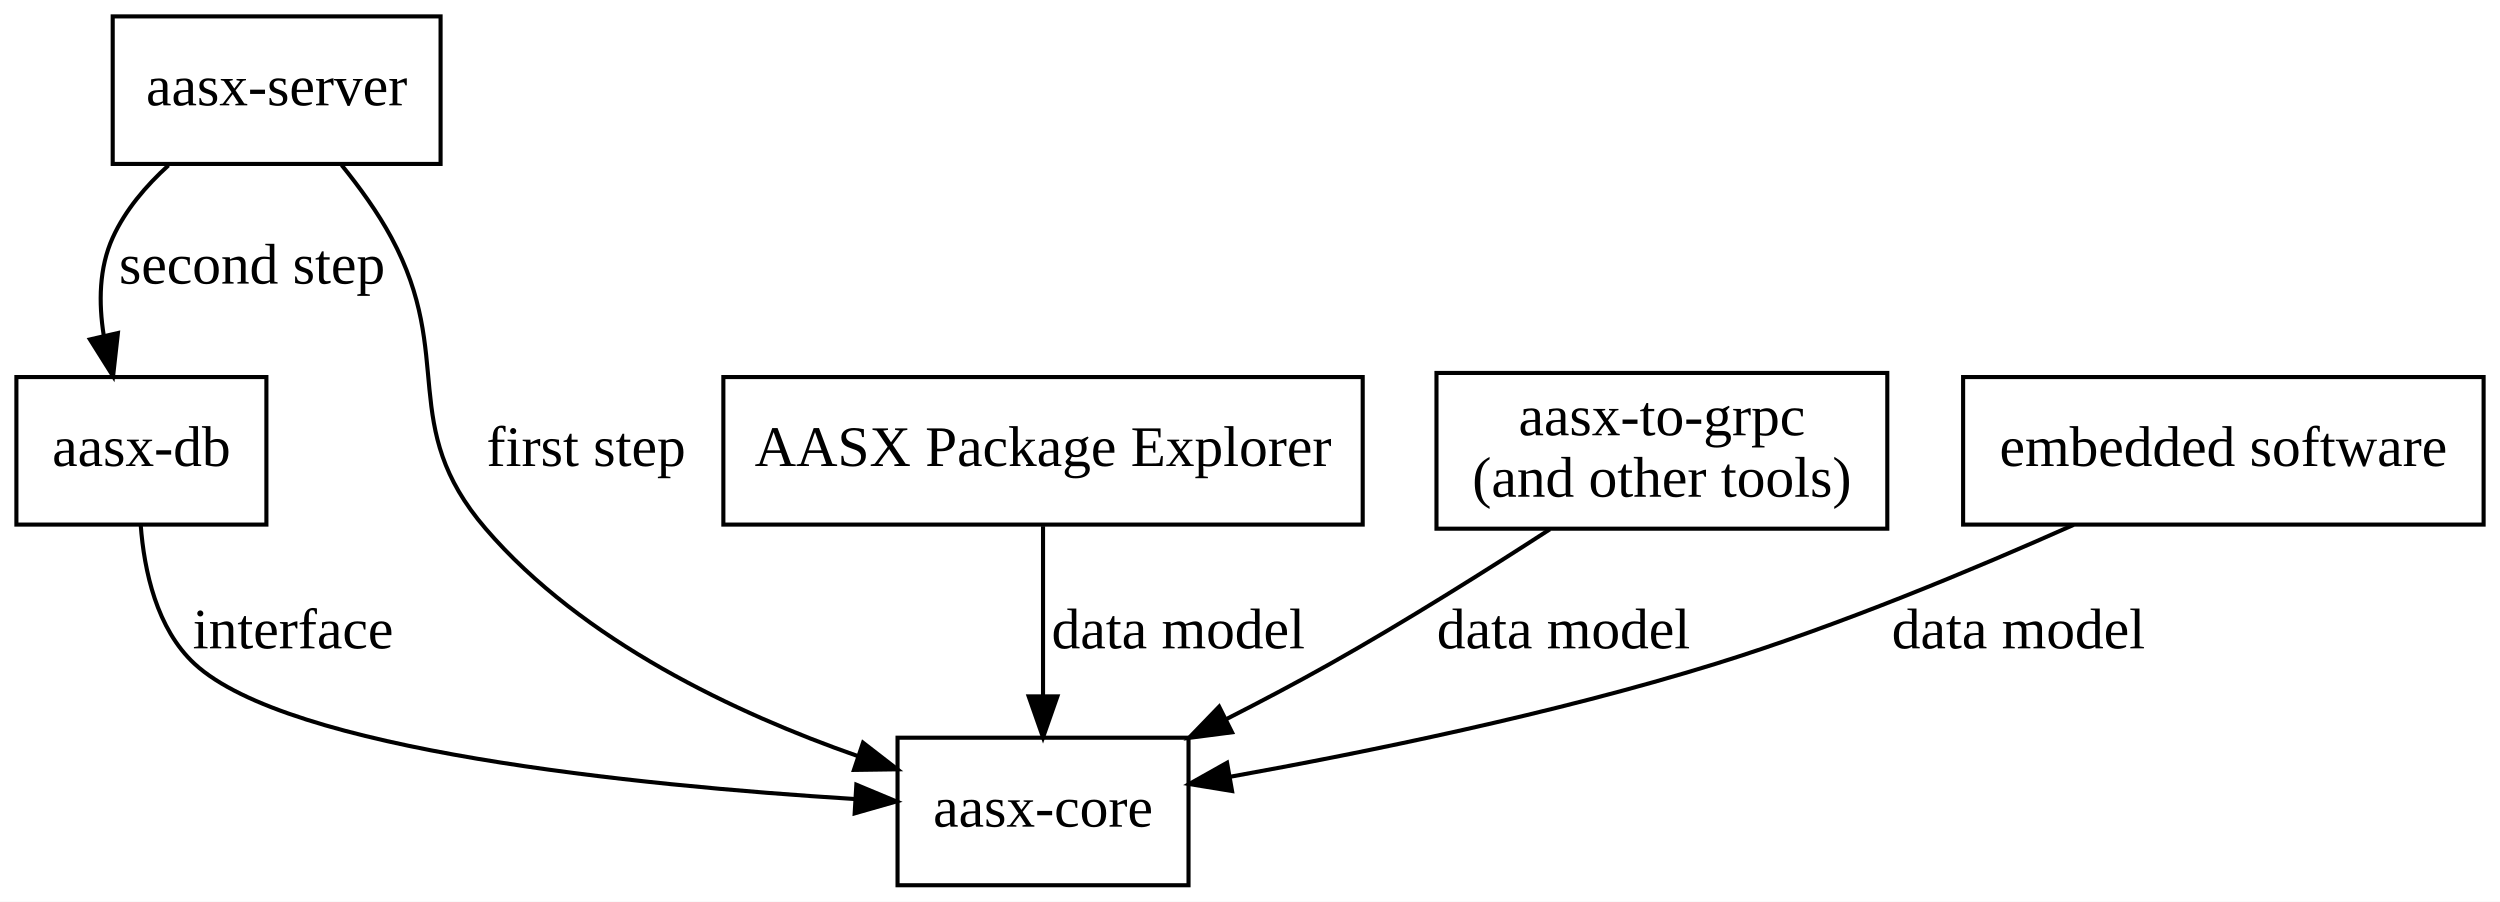
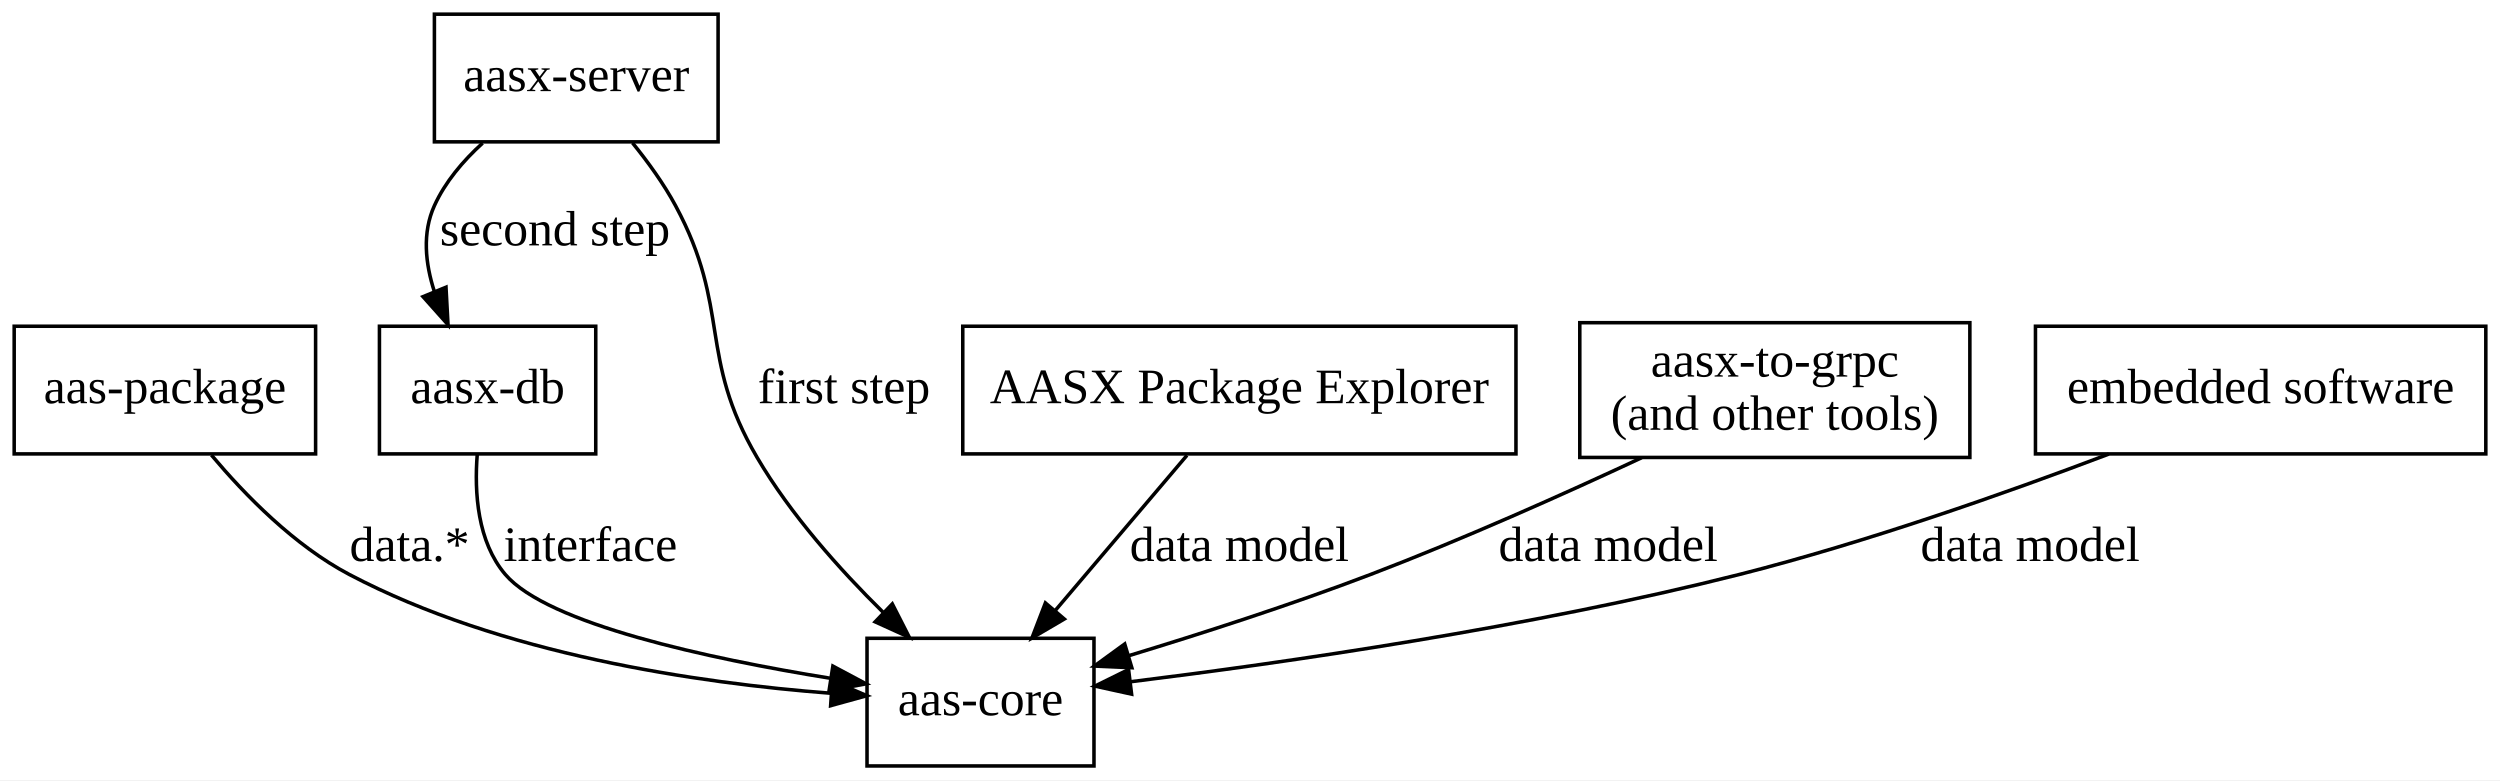
- <svg xmlns="http://www.w3.org/2000/svg" width="610pt" height="220pt" viewBox="0.00 0.00 610.00 220.00">
+ <svg xmlns="http://www.w3.org/2000/svg" width="705pt" height="220pt" viewBox="0.00 0.00 705.00 220.00">
  <g id="graph0" class="graph" transform="scale(1 1) rotate(0) translate(4 216)">
-     <polygon fill="white" stroke="transparent" points="-4,4 -4,-216 606,-216 606,4 -4,4" />
+     <polygon fill="white" stroke="transparent" points="-4,4 -4,-216 701,-216 701,4 -4,4" />
    <g id="node1" class="node">
-       <polygon fill="none" stroke="black" points="61,-124 0,-124 0,-88 61,-88 61,-124" />
-       <text text-anchor="middle" x="30.5" y="-102.3" font-family="Times New Roman,serif" font-size="14.00">aasx-db</text>
+       <polygon fill="none" stroke="black" points="164,-124 103,-124 103,-88 164,-88 164,-124" />
+       <text text-anchor="middle" x="133.5" y="-102.3" font-family="Times New Roman,serif" font-size="14.00">aasx-db</text>
+     </g>
+     <g id="node5" class="node">
+       <polygon fill="none" stroke="black" points="304.5,-36 240.5,-36 240.5,0 304.5,0 304.5,-36" />
+       <text text-anchor="middle" x="272.5" y="-14.3" font-family="Times New Roman,serif" font-size="14.00">aas-core</text>
+     </g>
+     <g id="edge1" class="edge">
+       <path fill="none" stroke="black" d="M130.59,-87.95C129.72,-77.02 130.65,-63.2 138.5,-54 150.4,-40.06 195.65,-30.31 230.3,-24.7" />
+       <polygon fill="black" stroke="black" points="230.87,-28.16 240.22,-23.16 229.8,-21.24 230.87,-28.16" />
+       <text text-anchor="middle" x="162.5" y="-57.8" font-family="Times New Roman,serif" font-size="14.00">interface</text>
+     </g>
+     <g id="node2" class="node">
+       <polygon fill="none" stroke="black" points="85,-124 0,-124 0,-88 85,-88 85,-124" />
+       <text text-anchor="middle" x="42.5" y="-102.3" font-family="Times New Roman,serif" font-size="14.00">aas-package</text>
+     </g>
+     <g id="edge2" class="edge">
+       <path fill="none" stroke="black" d="M55.62,-87.67C65.16,-76.32 79.06,-62.13 94.5,-54 137.29,-31.46 192.79,-23.36 230.36,-20.5" />
+       <polygon fill="black" stroke="black" points="230.71,-23.98 240.45,-19.82 230.24,-17 230.71,-23.98" />
+       <text text-anchor="middle" x="111.5" y="-57.8" font-family="Times New Roman,serif" font-size="14.00">data.*</text>
+     </g>
+     <g id="node3" class="node">
+       <polygon fill="none" stroke="black" points="198.5,-212 118.5,-212 118.5,-176 198.5,-176 198.5,-212" />
+       <text text-anchor="middle" x="158.5" y="-190.3" font-family="Times New Roman,serif" font-size="14.00">aasx-server</text>
+     </g>
+     <g id="edge4" class="edge">
+       <path fill="none" stroke="black" d="M132.1,-175.65C126.6,-170.66 121.55,-164.72 118.5,-158 115.03,-150.35 115.92,-141.7 118.51,-133.72" />
+       <polygon fill="black" stroke="black" points="121.77,-135.01 122.34,-124.43 115.29,-132.34 121.77,-135.01" />
+       <text text-anchor="middle" x="152.5" y="-146.8" font-family="Times New Roman,serif" font-size="14.00">second step</text>
+     </g>
+     <g id="edge3" class="edge">
+       <path fill="none" stroke="black" d="M174.36,-175.71C178.73,-170.32 183.18,-164.17 186.5,-158 202.23,-128.8 192.72,-115.61 209.5,-87 218.94,-70.9 232.75,-55.44 245.03,-43.34" />
+       <polygon fill="black" stroke="black" points="247.63,-45.7 252.44,-36.26 242.79,-40.64 247.63,-45.7" />
+       <text text-anchor="middle" x="234" y="-102.3" font-family="Times New Roman,serif" font-size="14.00">first step</text>
    </g>
    <g id="node4" class="node">
-       <polygon fill="none" stroke="black" points="286,-36 215,-36 215,0 286,0 286,-36" />
-       <text text-anchor="middle" x="250.5" y="-14.3" font-family="Times New Roman,serif" font-size="14.00">aasx-core</text>
+       <polygon fill="none" stroke="black" points="423.5,-124 267.5,-124 267.5,-88 423.5,-88 423.5,-124" />
+       <text text-anchor="middle" x="345.5" y="-102.3" font-family="Times New Roman,serif" font-size="14.00">AASX Package Explorer</text>
    </g>
-     <g id="edge1" class="edge">
-       <path fill="none" stroke="black" d="M30.33,-87.93C31.17,-76.7 34.23,-62.54 43.5,-54 66.37,-32.93 150.71,-24.4 204.42,-21.05" />
-       <polygon fill="black" stroke="black" points="204.95,-24.53 214.73,-20.45 204.54,-17.54 204.95,-24.53" />
-       <text text-anchor="middle" x="67.5" y="-57.8" font-family="Times New Roman,serif" font-size="14.00">interface</text>
+     <g id="edge6" class="edge">
+       <path fill="none" stroke="black" d="M330.73,-87.6C320.07,-75.04 305.53,-57.91 293.64,-43.91" />
+       <polygon fill="black" stroke="black" points="296.14,-41.44 287,-36.08 290.8,-45.97 296.14,-41.44" />
+       <text text-anchor="middle" x="345.5" y="-57.8" font-family="Times New Roman,serif" font-size="14.00"> data model</text>
    </g>
-     <g id="node2" class="node">
-       <polygon fill="none" stroke="black" points="103.5,-212 23.5,-212 23.5,-176 103.5,-176 103.5,-212" />
-       <text text-anchor="middle" x="63.5" y="-190.3" font-family="Times New Roman,serif" font-size="14.00">aasx-server</text>
-     </g>
-     <g id="edge3" class="edge">
-       <path fill="none" stroke="black" d="M37.1,-175.65C31.6,-170.66 26.55,-164.72 23.5,-158 20.16,-150.64 20.05,-142.12 21.31,-134.18" />
-       <polygon fill="black" stroke="black" points="24.77,-134.74 23.59,-124.21 17.95,-133.18 24.77,-134.74" />
-       <text text-anchor="middle" x="57.5" y="-146.8" font-family="Times New Roman,serif" font-size="14.00">second step</text>
-     </g>
-     <g id="edge2" class="edge">
-       <path fill="none" stroke="black" d="M79.36,-175.71C83.73,-170.32 88.18,-164.17 91.5,-158 107.23,-128.8 92.87,-112.15 114.5,-87 138.16,-59.49 175.62,-41.91 205.24,-31.54" />
-       <polygon fill="black" stroke="black" points="206.58,-34.78 214.96,-28.29 204.36,-28.14 206.58,-34.78" />
-       <text text-anchor="middle" x="139" y="-102.3" font-family="Times New Roman,serif" font-size="14.00">first step</text>
-     </g>
-     <g id="node3" class="node">
-       <polygon fill="none" stroke="black" points="328.5,-124 172.5,-124 172.5,-88 328.5,-88 328.5,-124" />
-       <text text-anchor="middle" x="250.5" y="-102.3" font-family="Times New Roman,serif" font-size="14.00">AASX Package Explorer</text>
+     <g id="node6" class="node">
+       <polygon fill="none" stroke="black" points="551.5,-125 441.5,-125 441.5,-87 551.5,-87 551.5,-125" />
+       <text text-anchor="middle" x="496.5" y="-109.8" font-family="Times New Roman,serif" font-size="14.00">aasx-to-grpc</text>
+       <text text-anchor="middle" x="496.5" y="-94.8" font-family="Times New Roman,serif" font-size="14.00">(and other tools)</text>
    </g>
    <g id="edge5" class="edge">
-       <path fill="none" stroke="black" d="M250.5,-87.6C250.5,-75.75 250.5,-59.82 250.5,-46.29" />
-       <polygon fill="black" stroke="black" points="254,-46.08 250.5,-36.08 247,-46.08 254,-46.08" />
-       <text text-anchor="middle" x="283.5" y="-57.8" font-family="Times New Roman,serif" font-size="14.00"> data model</text>
+       <path fill="none" stroke="black" d="M458.95,-86.92C436.93,-76.64 408.43,-63.89 382.5,-54 360.29,-45.53 335.05,-37.4 314.36,-31.11" />
+       <polygon fill="black" stroke="black" points="315.18,-27.7 304.6,-28.17 313.17,-34.4 315.18,-27.7" />
+       <text text-anchor="middle" x="449.5" y="-57.8" font-family="Times New Roman,serif" font-size="14.00"> data model</text>
    </g>
-     <g id="node5" class="node">
-       <polygon fill="none" stroke="black" points="456.5,-125 346.5,-125 346.5,-87 456.5,-87 456.5,-125" />
-       <text text-anchor="middle" x="401.5" y="-109.8" font-family="Times New Roman,serif" font-size="14.00">aasx-to-grpc</text>
-       <text text-anchor="middle" x="401.5" y="-94.8" font-family="Times New Roman,serif" font-size="14.00">(and other tools)</text>
+     <g id="node7" class="node">
+       <polygon fill="none" stroke="black" points="697,-124 570,-124 570,-88 697,-88 697,-124" />
+       <text text-anchor="middle" x="633.5" y="-102.3" font-family="Times New Roman,serif" font-size="14.00">embedded software</text>
    </g>
-     <g id="edge4" class="edge">
-       <path fill="none" stroke="black" d="M374.17,-86.85C358.65,-76.79 338.75,-64.27 320.5,-54 312.41,-49.45 303.66,-44.83 295.17,-40.51" />
-       <polygon fill="black" stroke="black" points="296.61,-37.32 286.11,-35.96 293.47,-43.58 296.61,-37.32" />
-       <text text-anchor="middle" x="377.5" y="-57.8" font-family="Times New Roman,serif" font-size="14.00"> data model</text>
-     </g>
-     <g id="node6" class="node">
-       <polygon fill="none" stroke="black" points="602,-124 475,-124 475,-88 602,-88 602,-124" />
-       <text text-anchor="middle" x="538.5" y="-102.3" font-family="Times New Roman,serif" font-size="14.00">embedded software</text>
-     </g>
-     <g id="edge6" class="edge">
-       <path fill="none" stroke="black" d="M501.97,-87.94C477.6,-77.07 444.63,-63.33 414.5,-54 375.18,-41.83 329.27,-32.43 296.05,-26.45" />
-       <polygon fill="black" stroke="black" points="296.62,-22.99 286.16,-24.7 295.4,-29.89 296.62,-22.99" />
-       <text text-anchor="middle" x="488.5" y="-57.8" font-family="Times New Roman,serif" font-size="14.00"> data model</text>
+     <g id="edge7" class="edge">
+       <path fill="none" stroke="black" d="M590.68,-87.95C561.66,-76.95 522.24,-63.05 486.5,-54 427.71,-39.11 358.18,-29.1 314.69,-23.73" />
+       <polygon fill="black" stroke="black" points="315.11,-20.25 304.76,-22.52 314.26,-27.2 315.11,-20.25" />
+       <text text-anchor="middle" x="568.5" y="-57.8" font-family="Times New Roman,serif" font-size="14.00"> data model</text>
    </g>
  </g>
</svg>
